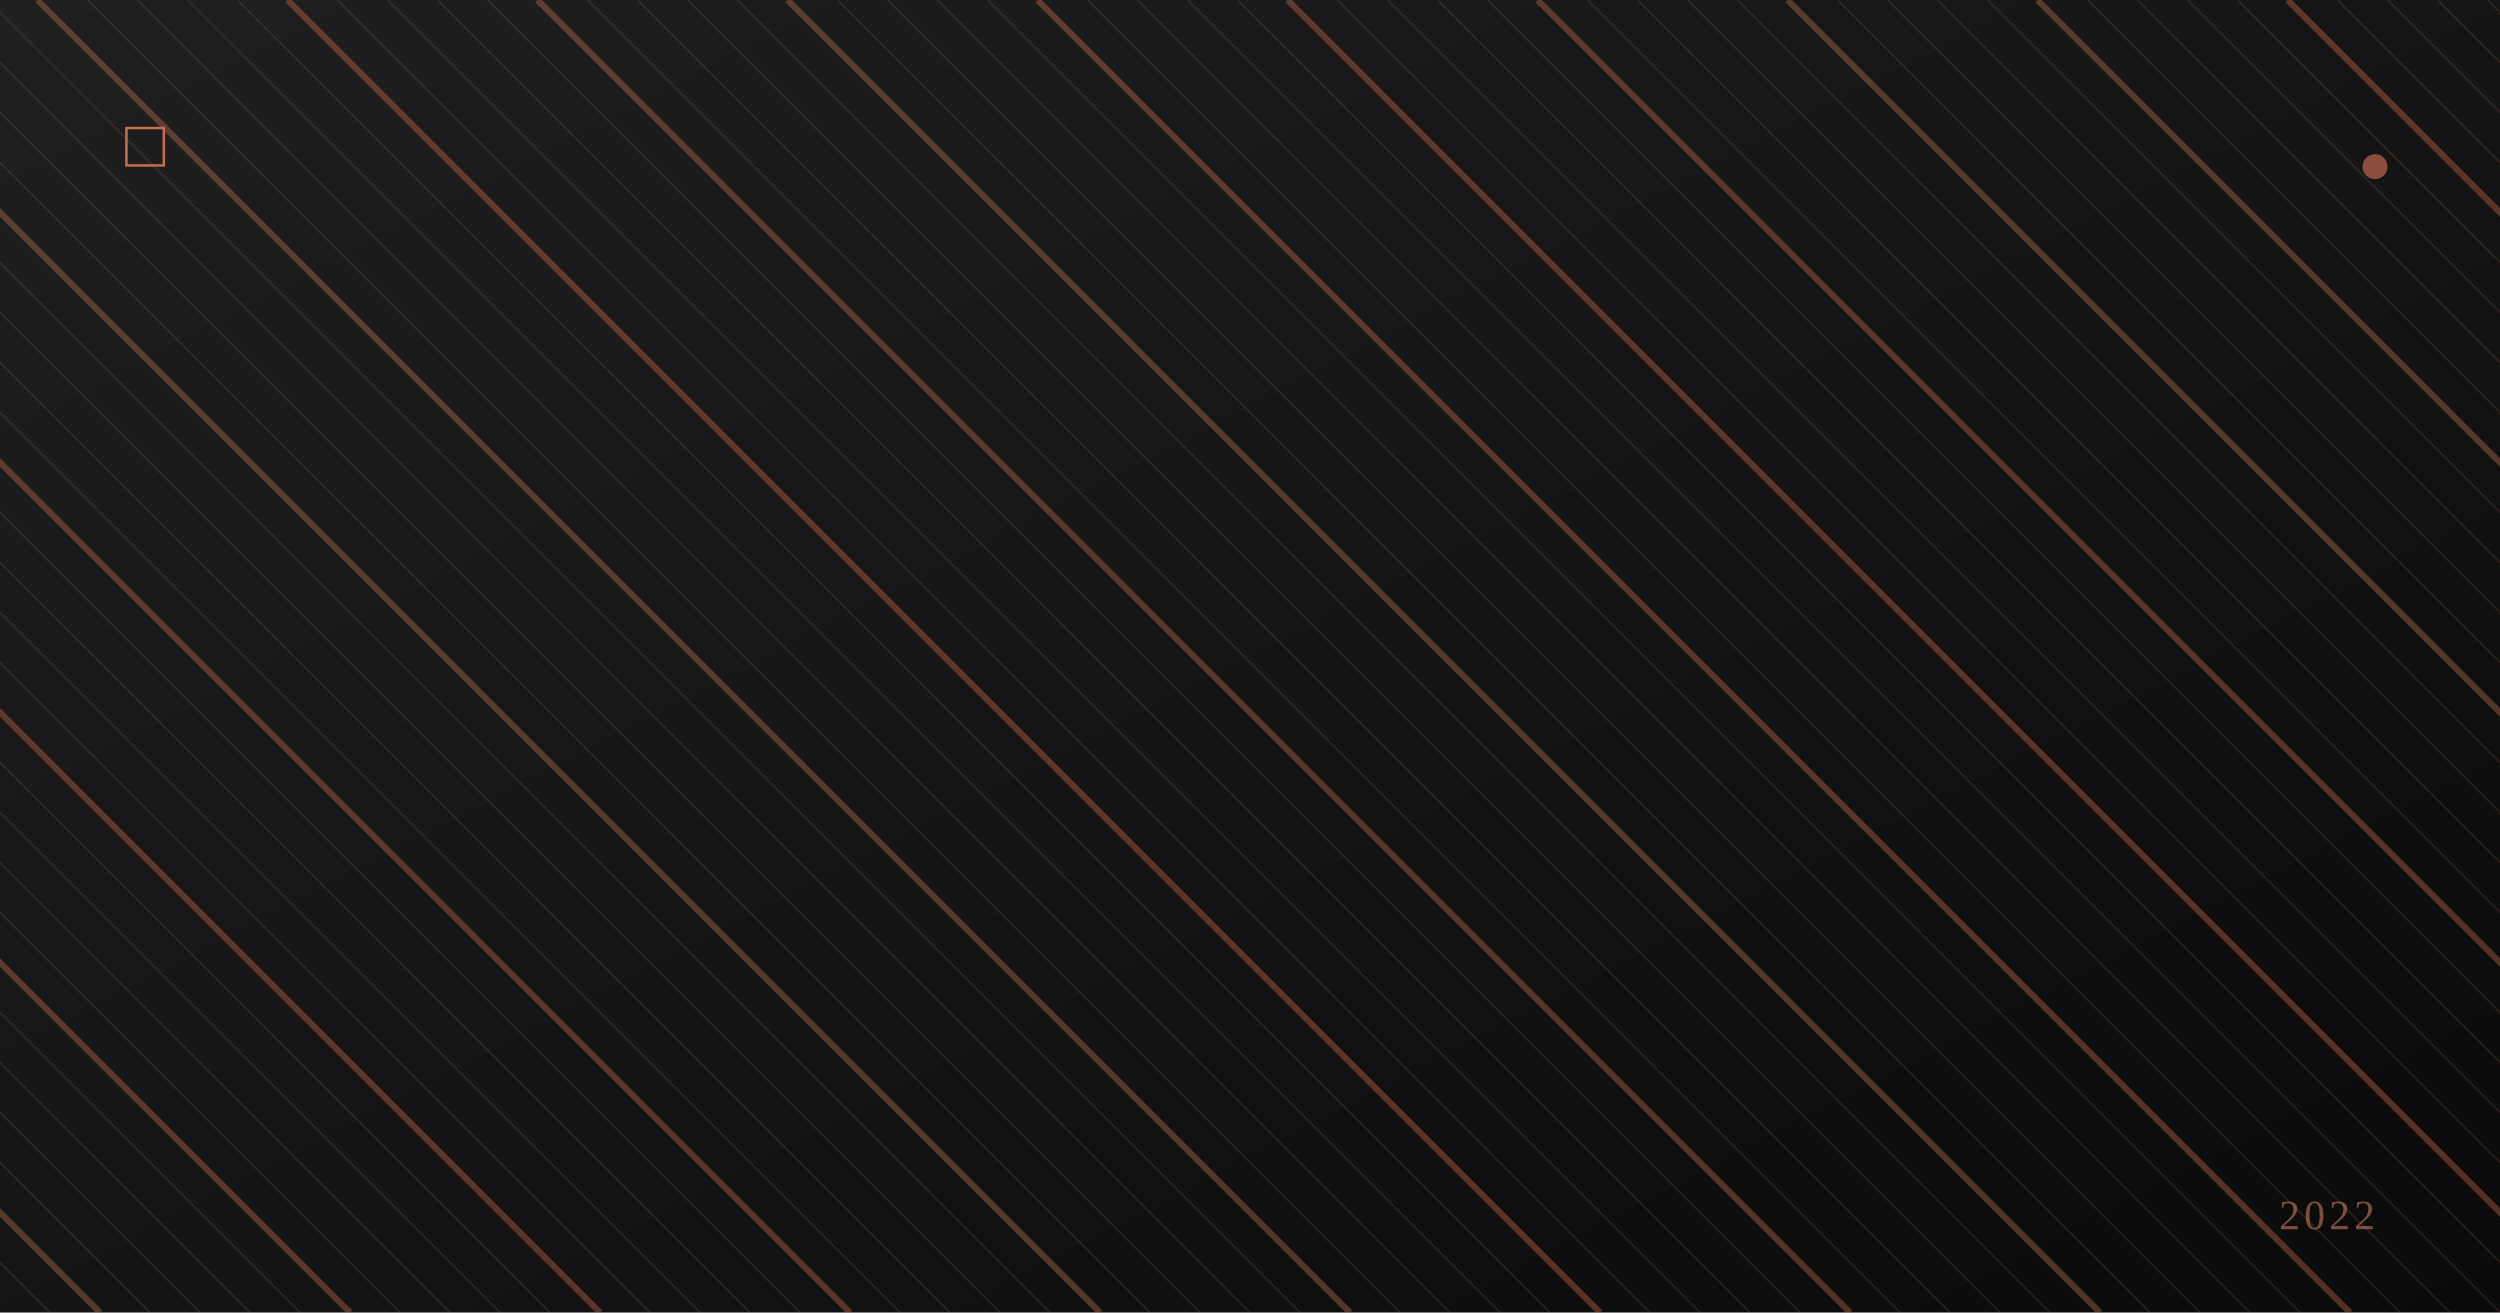
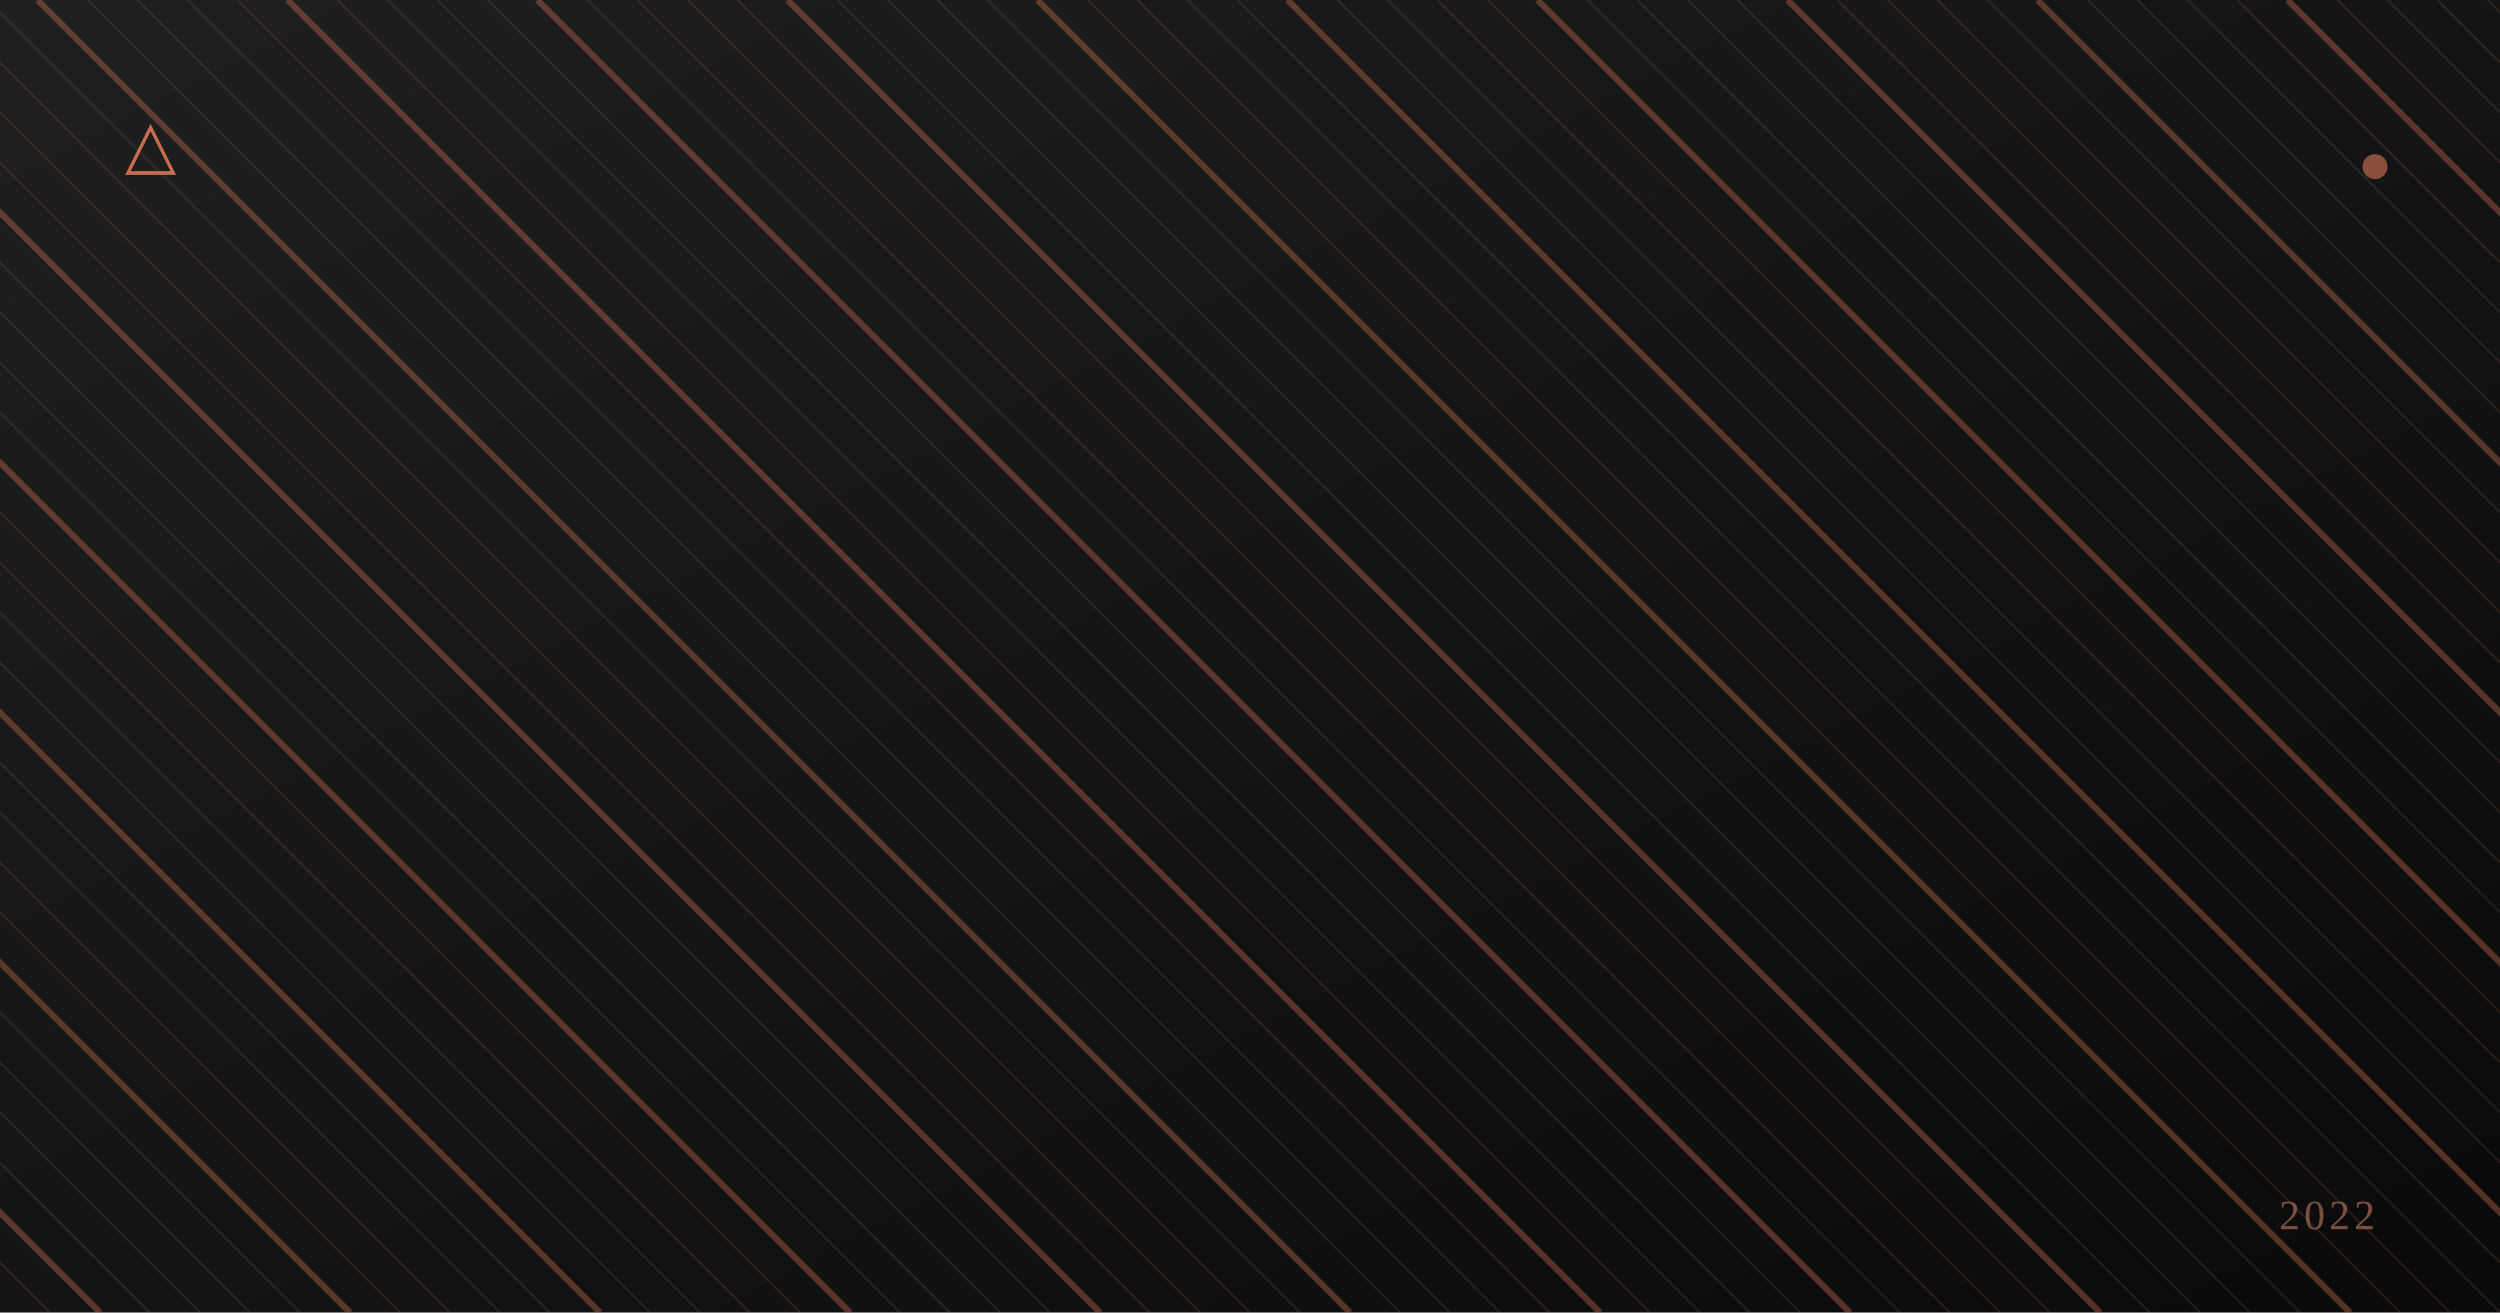
<svg xmlns="http://www.w3.org/2000/svg" viewBox="0 0 1200 630" width="1200" height="630" preserveAspectRatio="xMidYMid slice">
  <defs>
    <linearGradient id="bg-amber-1901679403" x1="0%" y1="0%" x2="100%" y2="100%">
      <stop offset="0%" stop-color="#1F1F1F" />
      <stop offset="100%" stop-color="#0A0A0A" />
    </linearGradient>
  </defs>
  <rect width="1200" height="630" fill="url(#bg-amber-1901679403)" />
  <line x1="-630" y1="0" x2="0" y2="630" stroke="#E89271" stroke-width="1" opacity="0.12" />
  <line x1="-606" y1="0" x2="24" y2="630" stroke="#E89271" stroke-width="1" opacity="0.12" />
  <line x1="-582" y1="0" x2="48" y2="630" stroke="#D97757" stroke-width="3" opacity="0.35" />
  <line x1="-558" y1="0" x2="72" y2="630" stroke="#E89271" stroke-width="1" opacity="0.12" />
  <line x1="-534" y1="0" x2="96" y2="630" stroke="#E89271" stroke-width="1" opacity="0.12" />
  <line x1="-510" y1="0" x2="120" y2="630" stroke="#E89271" stroke-width="1" opacity="0.12" />
  <line x1="-486" y1="0" x2="144" y2="630" stroke="#E89271" stroke-width="1" opacity="0.12" />
  <line x1="-462" y1="0" x2="168" y2="630" stroke="#D97757" stroke-width="3" opacity="0.35" />
  <line x1="-438" y1="0" x2="192" y2="630" stroke="#E89271" stroke-width="1" opacity="0.12" />
  <line x1="-414" y1="0" x2="216" y2="630" stroke="#E89271" stroke-width="1" opacity="0.12" />
  <line x1="-390" y1="0" x2="240" y2="630" stroke="#E89271" stroke-width="1" opacity="0.12" />
  <line x1="-366" y1="0" x2="264" y2="630" stroke="#E89271" stroke-width="1" opacity="0.12" />
  <line x1="-342" y1="0" x2="288" y2="630" stroke="#D97757" stroke-width="3" opacity="0.35" />
  <line x1="-318" y1="0" x2="312" y2="630" stroke="#E89271" stroke-width="1" opacity="0.12" />
  <line x1="-294" y1="0" x2="336" y2="630" stroke="#E89271" stroke-width="1" opacity="0.12" />
  <line x1="-270" y1="0" x2="360" y2="630" stroke="#E89271" stroke-width="1" opacity="0.12" />
  <line x1="-246" y1="0" x2="384" y2="630" stroke="#E89271" stroke-width="1" opacity="0.12" />
  <line x1="-222" y1="0" x2="408" y2="630" stroke="#D97757" stroke-width="3" opacity="0.35" />
  <line x1="-198" y1="0" x2="432" y2="630" stroke="#E89271" stroke-width="1" opacity="0.12" />
  <line x1="-174" y1="0" x2="456" y2="630" stroke="#E89271" stroke-width="1" opacity="0.12" />
  <line x1="-150" y1="0" x2="480" y2="630" stroke="#E89271" stroke-width="1" opacity="0.12" />
  <line x1="-126" y1="0" x2="504" y2="630" stroke="#E89271" stroke-width="1" opacity="0.12" />
  <line x1="-102" y1="0" x2="528" y2="630" stroke="#D97757" stroke-width="3" opacity="0.35" />
  <line x1="-78" y1="0" x2="552" y2="630" stroke="#E89271" stroke-width="1" opacity="0.12" />
  <line x1="-54" y1="0" x2="576" y2="630" stroke="#E89271" stroke-width="1" opacity="0.12" />
  <line x1="-30" y1="0" x2="600" y2="630" stroke="#E89271" stroke-width="1" opacity="0.12" />
  <line x1="-6" y1="0" x2="624" y2="630" stroke="#E89271" stroke-width="1" opacity="0.12" />
  <line x1="18" y1="0" x2="648" y2="630" stroke="#D97757" stroke-width="3" opacity="0.35" />
  <line x1="42" y1="0" x2="672" y2="630" stroke="#E89271" stroke-width="1" opacity="0.12" />
  <line x1="66" y1="0" x2="696" y2="630" stroke="#E89271" stroke-width="1" opacity="0.12" />
  <line x1="90" y1="0" x2="720" y2="630" stroke="#E89271" stroke-width="1" opacity="0.12" />
  <line x1="114" y1="0" x2="744" y2="630" stroke="#E89271" stroke-width="1" opacity="0.12" />
  <line x1="138" y1="0" x2="768" y2="630" stroke="#D97757" stroke-width="3" opacity="0.35" />
  <line x1="162" y1="0" x2="792" y2="630" stroke="#E89271" stroke-width="1" opacity="0.12" />
  <line x1="186" y1="0" x2="816" y2="630" stroke="#E89271" stroke-width="1" opacity="0.12" />
  <line x1="210" y1="0" x2="840" y2="630" stroke="#E89271" stroke-width="1" opacity="0.12" />
  <line x1="234" y1="0" x2="864" y2="630" stroke="#E89271" stroke-width="1" opacity="0.12" />
  <line x1="258" y1="0" x2="888" y2="630" stroke="#D97757" stroke-width="3" opacity="0.35" />
  <line x1="282" y1="0" x2="912" y2="630" stroke="#E89271" stroke-width="1" opacity="0.12" />
  <line x1="306" y1="0" x2="936" y2="630" stroke="#E89271" stroke-width="1" opacity="0.12" />
  <line x1="330" y1="0" x2="960" y2="630" stroke="#E89271" stroke-width="1" opacity="0.12" />
  <line x1="354" y1="0" x2="984" y2="630" stroke="#E89271" stroke-width="1" opacity="0.12" />
  <line x1="378" y1="0" x2="1008" y2="630" stroke="#D97757" stroke-width="3" opacity="0.35" />
  <line x1="402" y1="0" x2="1032" y2="630" stroke="#E89271" stroke-width="1" opacity="0.12" />
  <line x1="426" y1="0" x2="1056" y2="630" stroke="#E89271" stroke-width="1" opacity="0.12" />
  <line x1="450" y1="0" x2="1080" y2="630" stroke="#E89271" stroke-width="1" opacity="0.12" />
  <line x1="474" y1="0" x2="1104" y2="630" stroke="#E89271" stroke-width="1" opacity="0.12" />
  <line x1="498" y1="0" x2="1128" y2="630" stroke="#D97757" stroke-width="3" opacity="0.35" />
  <line x1="522" y1="0" x2="1152" y2="630" stroke="#E89271" stroke-width="1" opacity="0.12" />
  <line x1="546" y1="0" x2="1176" y2="630" stroke="#E89271" stroke-width="1" opacity="0.12" />
  <line x1="570" y1="0" x2="1200" y2="630" stroke="#E89271" stroke-width="1" opacity="0.12" />
  <line x1="594" y1="0" x2="1224" y2="630" stroke="#E89271" stroke-width="1" opacity="0.12" />
  <line x1="618" y1="0" x2="1248" y2="630" stroke="#D97757" stroke-width="3" opacity="0.35" />
  <line x1="642" y1="0" x2="1272" y2="630" stroke="#E89271" stroke-width="1" opacity="0.12" />
  <line x1="666" y1="0" x2="1296" y2="630" stroke="#E89271" stroke-width="1" opacity="0.12" />
  <line x1="690" y1="0" x2="1320" y2="630" stroke="#E89271" stroke-width="1" opacity="0.12" />
  <line x1="714" y1="0" x2="1344" y2="630" stroke="#E89271" stroke-width="1" opacity="0.12" />
  <line x1="738" y1="0" x2="1368" y2="630" stroke="#D97757" stroke-width="3" opacity="0.35" />
  <line x1="762" y1="0" x2="1392" y2="630" stroke="#E89271" stroke-width="1" opacity="0.12" />
  <line x1="786" y1="0" x2="1416" y2="630" stroke="#E89271" stroke-width="1" opacity="0.12" />
  <line x1="810" y1="0" x2="1440" y2="630" stroke="#E89271" stroke-width="1" opacity="0.12" />
  <line x1="834" y1="0" x2="1464" y2="630" stroke="#E89271" stroke-width="1" opacity="0.12" />
  <line x1="858" y1="0" x2="1488" y2="630" stroke="#D97757" stroke-width="3" opacity="0.35" />
  <line x1="882" y1="0" x2="1512" y2="630" stroke="#E89271" stroke-width="1" opacity="0.12" />
  <line x1="906" y1="0" x2="1536" y2="630" stroke="#E89271" stroke-width="1" opacity="0.12" />
  <line x1="930" y1="0" x2="1560" y2="630" stroke="#E89271" stroke-width="1" opacity="0.12" />
  <line x1="954" y1="0" x2="1584" y2="630" stroke="#E89271" stroke-width="1" opacity="0.12" />
  <line x1="978" y1="0" x2="1608" y2="630" stroke="#D97757" stroke-width="3" opacity="0.35" />
  <line x1="1002" y1="0" x2="1632" y2="630" stroke="#E89271" stroke-width="1" opacity="0.12" />
  <line x1="1026" y1="0" x2="1656" y2="630" stroke="#E89271" stroke-width="1" opacity="0.12" />
  <line x1="1050" y1="0" x2="1680" y2="630" stroke="#E89271" stroke-width="1" opacity="0.12" />
  <line x1="1074" y1="0" x2="1704" y2="630" stroke="#E89271" stroke-width="1" opacity="0.12" />
  <line x1="1098" y1="0" x2="1728" y2="630" stroke="#D97757" stroke-width="3" opacity="0.35" />
  <line x1="1122" y1="0" x2="1752" y2="630" stroke="#E89271" stroke-width="1" opacity="0.12" />
  <line x1="1146" y1="0" x2="1776" y2="630" stroke="#E89271" stroke-width="1" opacity="0.12" />
  <line x1="1170" y1="0" x2="1800" y2="630" stroke="#E89271" stroke-width="1" opacity="0.12" />
  <line x1="1194" y1="0" x2="1824" y2="630" stroke="#E89271" stroke-width="1" opacity="0.12" />
  <line x1="1218" y1="0" x2="1848" y2="630" stroke="#D97757" stroke-width="3" opacity="0.35" />
  <line x1="1242" y1="0" x2="1872" y2="630" stroke="#E89271" stroke-width="1" opacity="0.12" />
  <line x1="1266" y1="0" x2="1896" y2="630" stroke="#E89271" stroke-width="1" opacity="0.12" />
  <line x1="1290" y1="0" x2="1920" y2="630" stroke="#E89271" stroke-width="1" opacity="0.12" />
  <line x1="1314" y1="0" x2="1944" y2="630" stroke="#E89271" stroke-width="1" opacity="0.12" />
  <line x1="1338" y1="0" x2="1968" y2="630" stroke="#D97757" stroke-width="3" opacity="0.35" />
  <line x1="1362" y1="0" x2="1992" y2="630" stroke="#E89271" stroke-width="1" opacity="0.12" />
  <line x1="1386" y1="0" x2="2016" y2="630" stroke="#E89271" stroke-width="1" opacity="0.12" />
  <line x1="1410" y1="0" x2="2040" y2="630" stroke="#E89271" stroke-width="1" opacity="0.12" />
  <line x1="1434" y1="0" x2="2064" y2="630" stroke="#E89271" stroke-width="1" opacity="0.12" />
  <line x1="1458" y1="0" x2="2088" y2="630" stroke="#D97757" stroke-width="3" opacity="0.35" />
  <line x1="1482" y1="0" x2="2112" y2="630" stroke="#E89271" stroke-width="1" opacity="0.12" />
  <line x1="1506" y1="0" x2="2136" y2="630" stroke="#E89271" stroke-width="1" opacity="0.12" />
  <line x1="1530" y1="0" x2="2160" y2="630" stroke="#E89271" stroke-width="1" opacity="0.12" />
  <line x1="1554" y1="0" x2="2184" y2="630" stroke="#E89271" stroke-width="1" opacity="0.12" />
  <line x1="1578" y1="0" x2="2208" y2="630" stroke="#D97757" stroke-width="3" opacity="0.35" />
  <line x1="1602" y1="0" x2="2232" y2="630" stroke="#E89271" stroke-width="1" opacity="0.12" />
  <line x1="1626" y1="0" x2="2256" y2="630" stroke="#E89271" stroke-width="1" opacity="0.12" />
  <line x1="1650" y1="0" x2="2280" y2="630" stroke="#E89271" stroke-width="1" opacity="0.12" />
  <line x1="1674" y1="0" x2="2304" y2="630" stroke="#E89271" stroke-width="1" opacity="0.12" />
  <line x1="1698" y1="0" x2="2328" y2="630" stroke="#D97757" stroke-width="3" opacity="0.35" />
  <line x1="1722" y1="0" x2="2352" y2="630" stroke="#E89271" stroke-width="1" opacity="0.12" />
  <line x1="1746" y1="0" x2="2376" y2="630" stroke="#E89271" stroke-width="1" opacity="0.12" />
  <line x1="1770" y1="0" x2="2400" y2="630" stroke="#E89271" stroke-width="1" opacity="0.12" />
  <line x1="1794" y1="0" x2="2424" y2="630" stroke="#E89271" stroke-width="1" opacity="0.12" />
  <line x1="1818" y1="0" x2="2448" y2="630" stroke="#D97757" stroke-width="3" opacity="0.35" />
-   <text x="60" y="80" font-family="Georgia, 'Times New Roman', serif" font-size="32" fill="#D97757" opacity="0.9">□</text>
+   <text x="60" y="80" font-family="Georgia, 'Times New Roman', serif" font-size="32" fill="#D97757" opacity="0.9">△</text>
  <text x="1140" y="590" text-anchor="end" font-family="Georgia, 'Times New Roman', serif" font-size="20" fill="#E89271" opacity="0.5" letter-spacing="2">2022</text>
  <circle cx="1140" cy="80" r="6" fill="#D97757" opacity="0.6" />
</svg>
